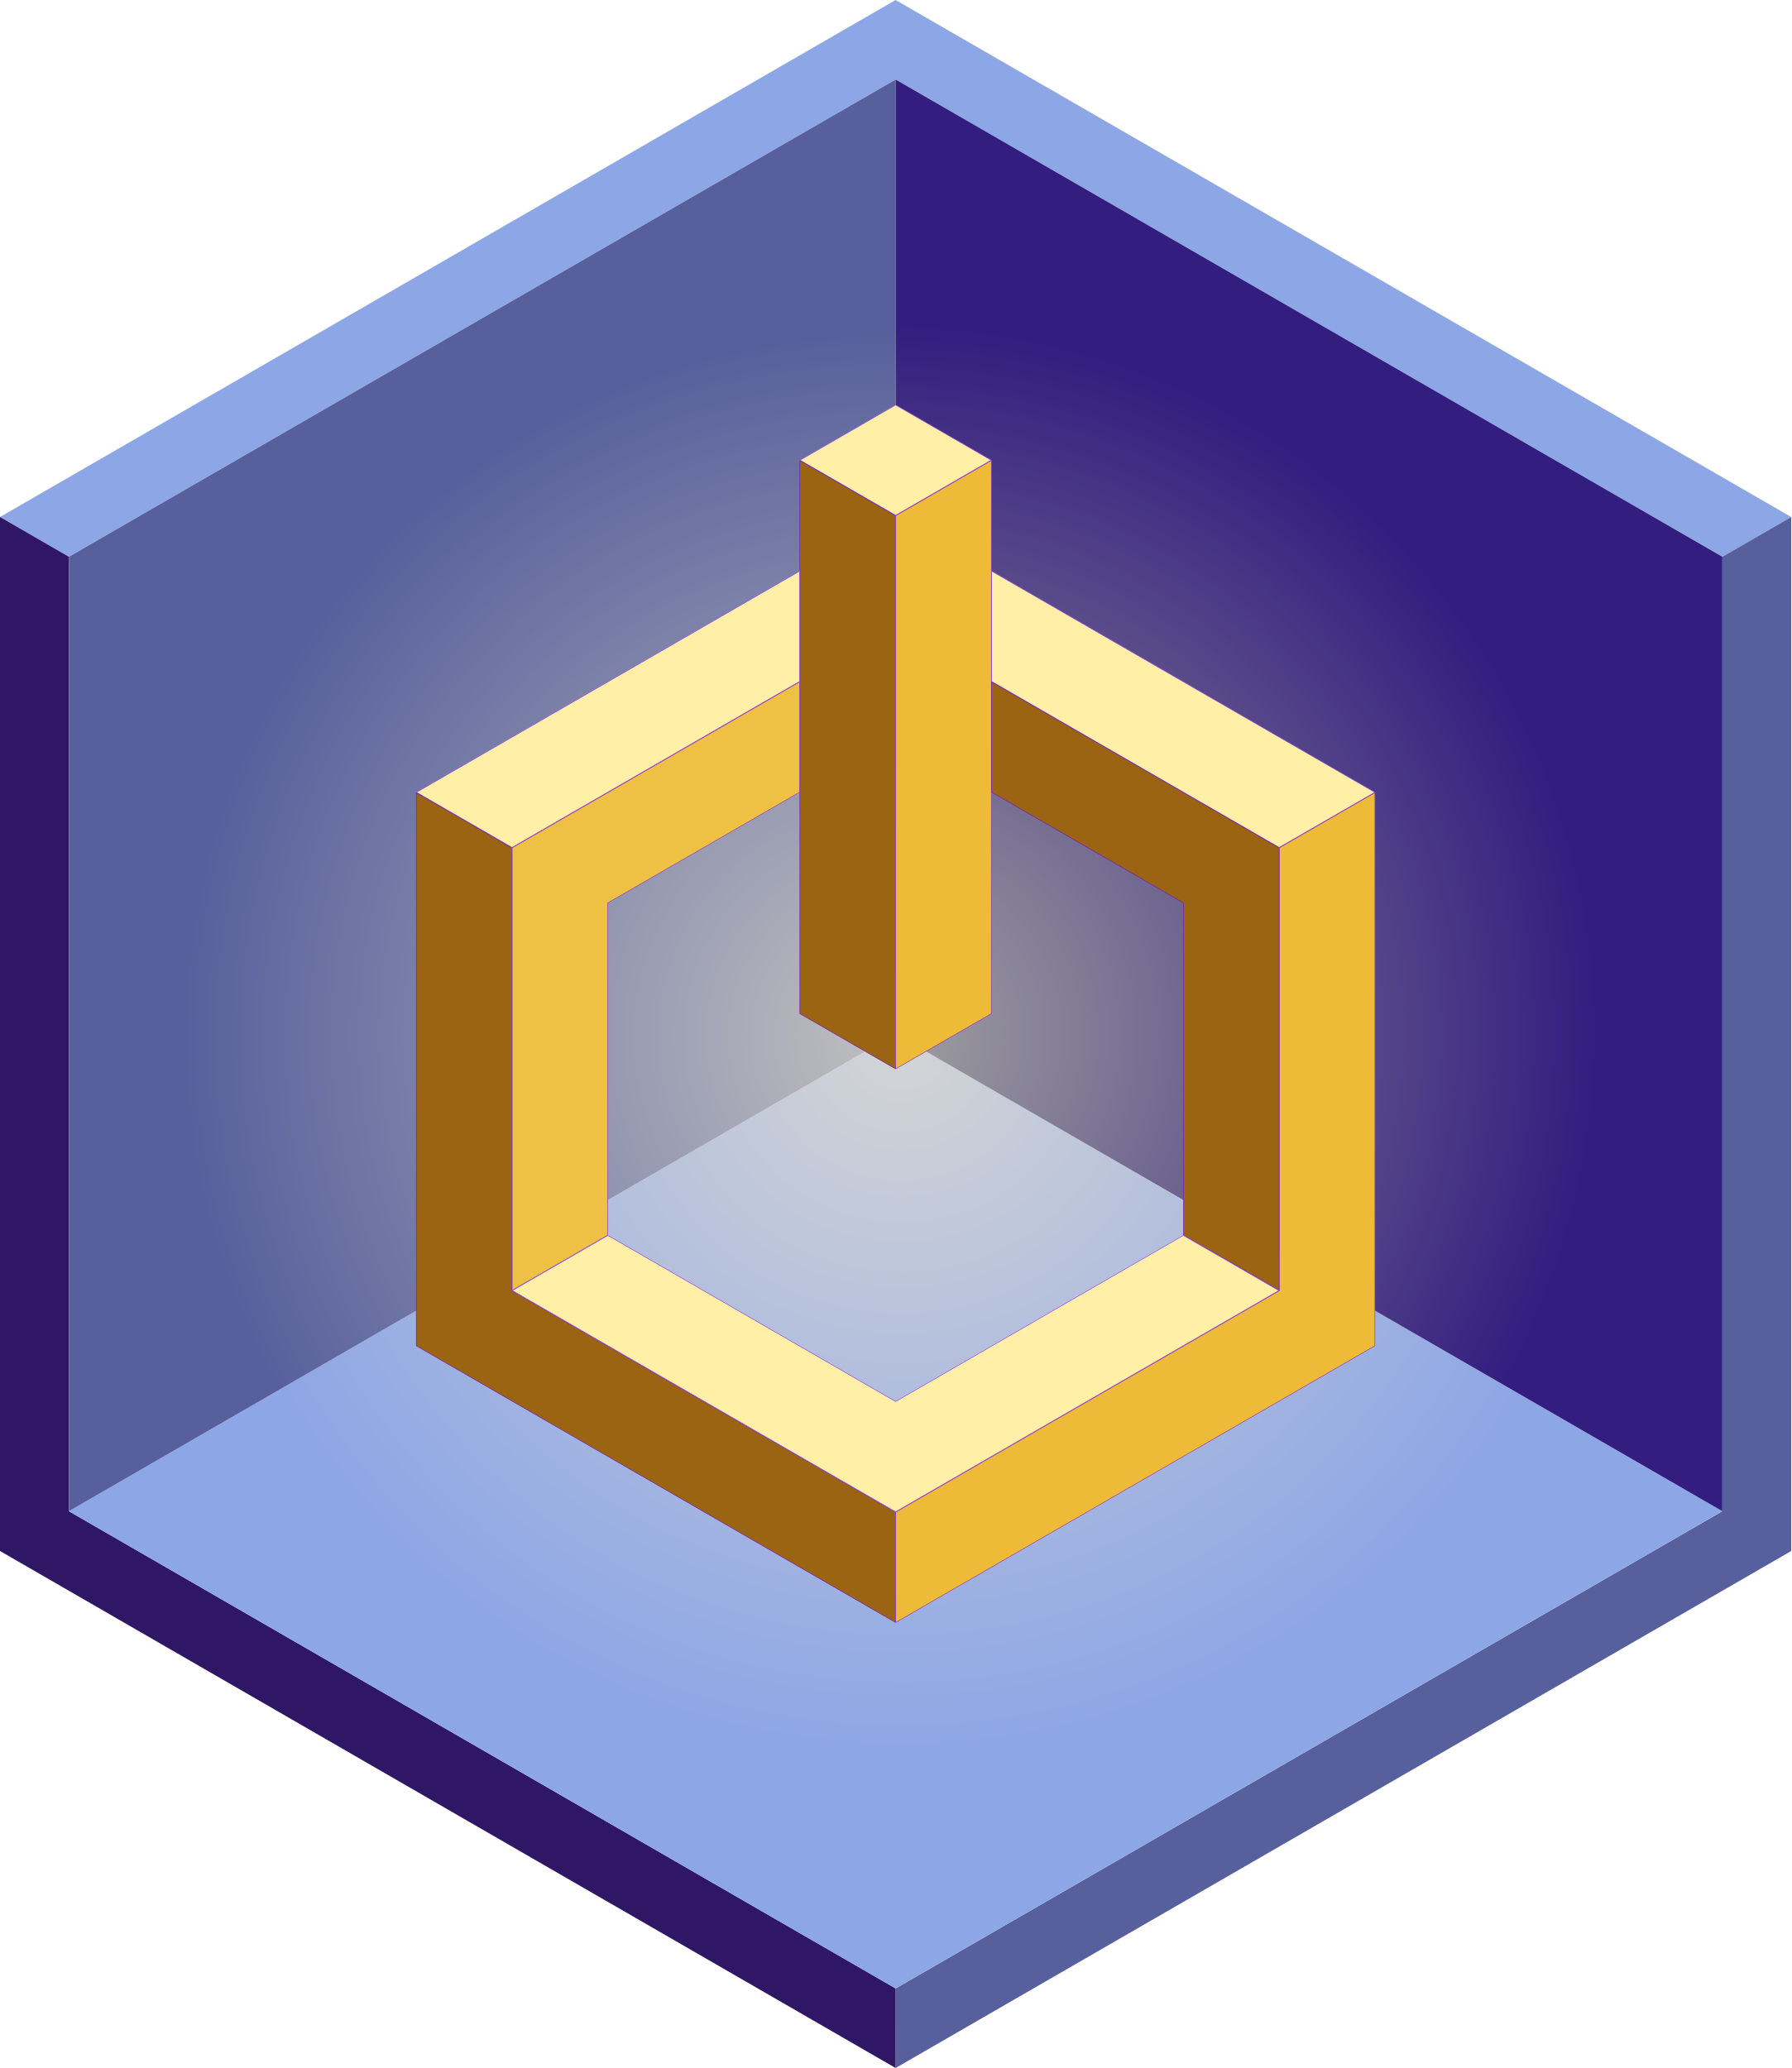
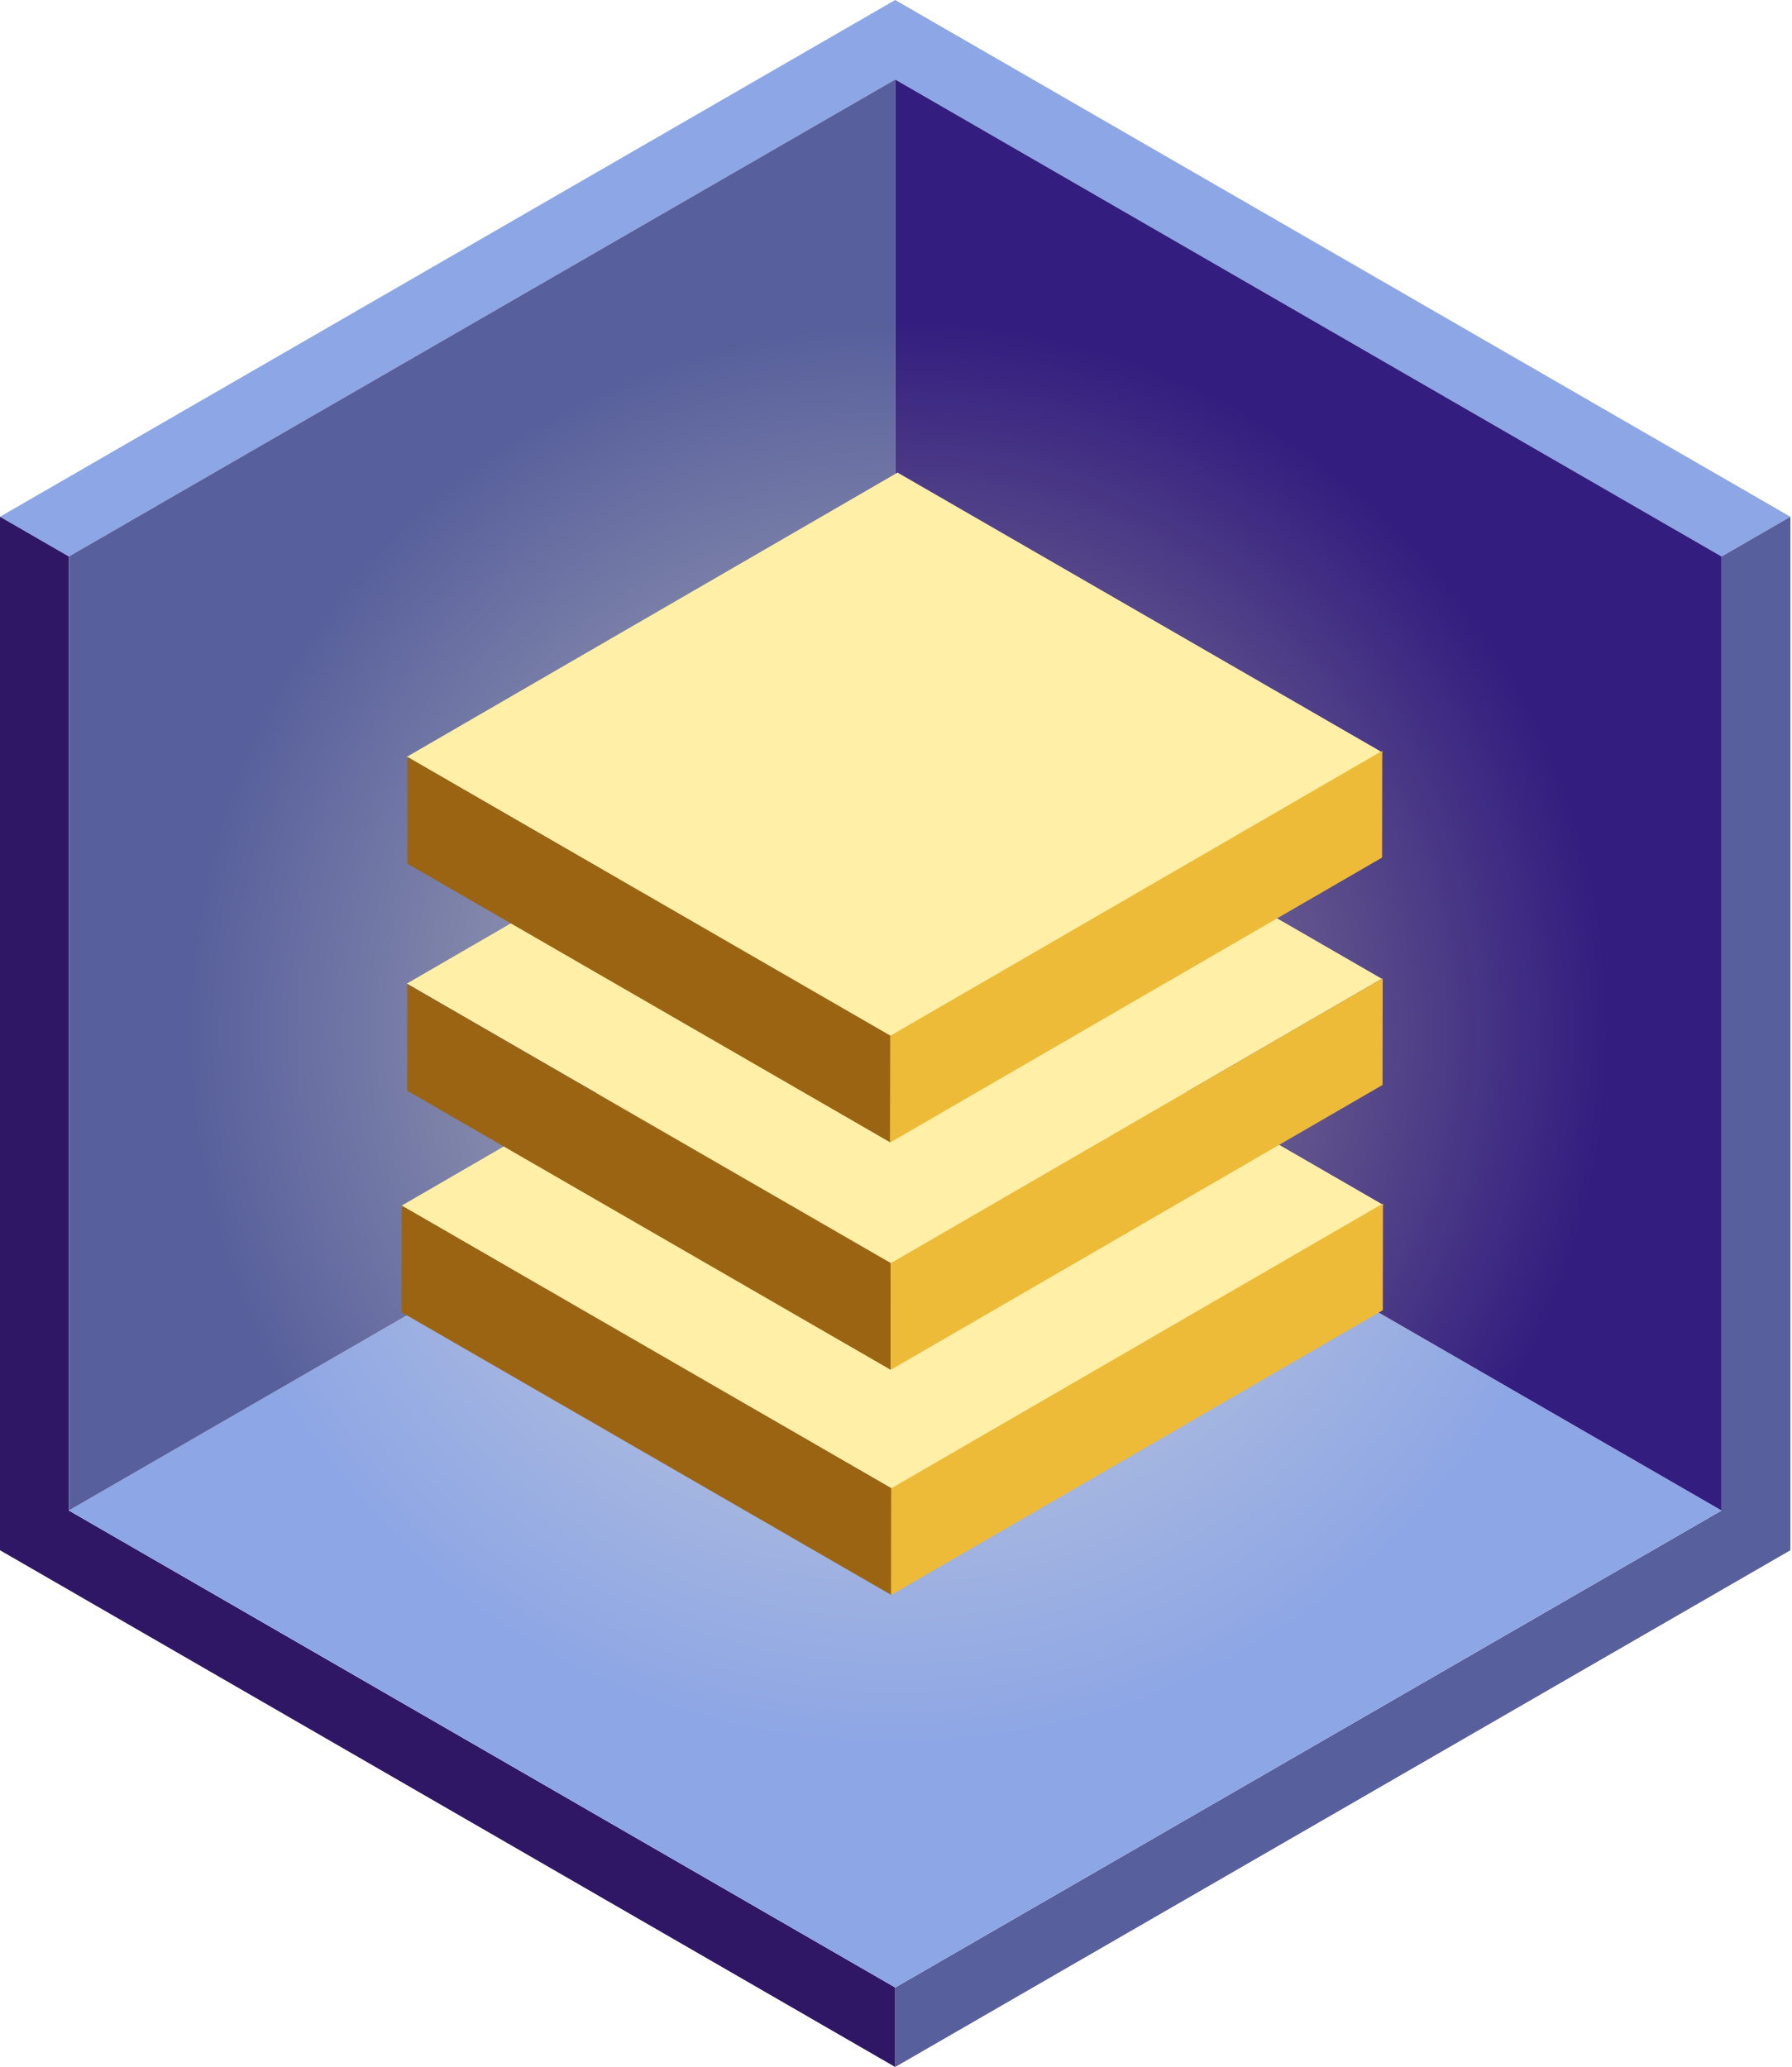
- <svg xmlns="http://www.w3.org/2000/svg" viewBox="0 0 886.81 1024">
+ <svg xmlns="http://www.w3.org/2000/svg" width="100%" height="100%" viewBox="0 0 1442 1664">
+   <g transform="matrix(1.84785,0,0,1.53745,1624.05,1304.28)">
+     <g>
+       <g>
+         <g transform="matrix(0.54117,0,0,0.650427,-2648.58,-1639.26)">
+           <path d="M3990.64,1216L3270.11,1632L3325.54,1664L3990.64,1280L4655.75,1664L4711.18,1632L3990.64,1216Z" style="fill:rgb(141,166,229);" />
+         </g>
+         <g transform="matrix(-0.270585,0.563286,-0.468667,-0.325214,1550.68,-1889.02)">
+           <path d="M3270.11,1632L3325.54,1664L3990.64,1280L4655.75,1664L4711.18,1632L3990.64,1216" style="fill:rgb(87,95,156);" />
+         </g>
+         <g transform="matrix(-0.270585,-0.563286,0.468667,-0.325214,-368.978,2606.73)">
+           <path d="M3325.54,1664L3990.64,1280L4655.75,1664L4711.18,1632L3990.64,1216L3270.11,1632" style="fill:rgb(47,23,101);" />
+         </g>
+         <g transform="matrix(0.54117,0,0,0.650427,-4977.37,-1410.31)">
+           <path d="M7628.8,2080L8293.9,1696L8959.01,2080L8293.9,2464L7628.8,2080Z" style="fill:url(#_Radial1);" />
+         </g>
+         <g transform="matrix(0.54117,0,0,0.650427,-4977.37,-1410.31)">
+           <path d="M8293.9,1696L7628.8,2080L7628.8,1312L8293.9,928" style="fill:url(#_Radial2);" />
+         </g>
+         <g transform="matrix(0.54117,0,0,0.650427,-4977.37,-1410.31)">
+           <path d="M8293.9,928L8959.01,1312L8959.01,2080L8293.9,1696L8293.9,928Z" style="fill:url(#_Radial3);" />
+         </g>
+       </g>
+     </g>
+   </g>
+   <g transform="matrix(3.4219,-1.98237,2.35141,1.35759,-1645.67,1589.01)">
+     <rect x="443.405" y="192" width="115.448" height="168.15" style="fill:rgb(255,239,167);" />
+   </g>
+   <g transform="matrix(3.4219,-1.98237,2.31765,1.3381,-1634.81,1413.91)">
+     <rect x="443.405" y="192" width="115.448" height="168.15" style="fill:rgb(255,239,167);" />
+   </g>
+   <g transform="matrix(3.4219,-1.98237,2.31765,1.3381,-1634.9,1231.39)">
+     <rect x="443.405" y="192" width="115.448" height="168.474" style="fill:rgb(255,239,167);" />
+   </g>
+   <g transform="matrix(2.05406,1.18591,-0.000762182,0.516663,-465.38,457.815)">
+     <rect x="384" y="110.851" width="192" height="166.277" style="fill:rgb(154,100,18);" />
+   </g>
+   <g transform="matrix(2.02724,1.17043,-0.000762182,0.516663,-450.55,285.416)">
+     <rect x="384" y="110.851" width="192" height="166.277" style="fill:rgb(154,100,18);" />
+   </g>
+   <g transform="matrix(2.02471,1.16896,-0.000762182,0.516663,-449.436,103.178)">
+     <rect x="384" y="110.851" width="192" height="166.277" style="fill:rgb(154,100,18);" />
+   </g>
+   <g transform="matrix(2.06171,-1.19439,-0.000762182,0.516663,-469.793,1571.16)">
+     <rect x="576" y="609.682" width="192" height="166.277" style="fill:rgb(237,187,55);" />
+   </g>
+   <g transform="matrix(2.06171,-1.19439,-0.000762182,0.516663,-470.026,1389.82)">
+     <rect x="576" y="609.682" width="192" height="166.277" style="fill:rgb(237,187,55);" />
+   </g>
+   <g transform="matrix(2.06171,-1.19439,-0.000762182,0.516663,-470.372,1206.74)">
+     <rect x="576" y="609.682" width="192" height="166.277" style="fill:rgb(237,187,55);" />
+   </g>
  <defs>
-     <radialGradient id="Unbenannter_Verlauf_12" cx="-195.95" cy="1024.05" fx="-195.95" fy="1024.05" r="1.12" gradientTransform="translate(-322211.61 62252.64) rotate(90) scale(315.08 -315.08)" gradientUnits="userSpaceOnUse">
-       <stop offset="0" stop-color="#dedede" />
-       <stop offset="0" stop-color="#d4d5d5" />
-       <stop offset="1" stop-color="#8da6e5" />
+     <radialGradient id="_Radial1" cx="0" cy="0" r="1" gradientUnits="userSpaceOnUse" gradientTransform="matrix(8.18545e-12,576,-576,8.18545e-12,8293.9,1696)">
+       <stop offset="0" style="stop-color:rgb(222,222,222);stop-opacity:1" />
+       <stop offset="0" style="stop-color:rgb(212,213,213);stop-opacity:1" />
+       <stop offset="1" style="stop-color:rgb(141,166,229);stop-opacity:1" />
    </radialGradient>
-     <radialGradient id="Unbenannter_Verlauf_2" cx="-195.95" cy="1024.06" fx="-195.95" fy="1024.06" r="1.12" gradientTransform="translate(108303.04 -309787.04) rotate(-150) scale(315.08 -315.08)" gradientUnits="userSpaceOnUse">
-       <stop offset="0" stop-color="#bfbfbf" />
-       <stop offset="1" stop-color="#575f9c" />
+     <radialGradient id="_Radial2" cx="0" cy="0" r="1" gradientUnits="userSpaceOnUse" gradientTransform="matrix(-498.831,-288,288,-498.831,8293.9,1696)">
+       <stop offset="0" style="stop-color:rgb(191,191,191);stop-opacity:1" />
+       <stop offset="1" style="stop-color:rgb(87,95,156);stop-opacity:1" />
    </radialGradient>
-     <radialGradient id="Unbenannter_Verlauf_3" cx="-195.96" cy="1024.06" fx="-195.96" fy="1024.06" r="1.12" gradientTransform="translate(215240.7 249070.57) rotate(-30) scale(315.08 -315.08)" gradientUnits="userSpaceOnUse">
-       <stop offset="0" stop-color="#9f9f9f" />
-       <stop offset="1" stop-color="#331d7f" />
+     <radialGradient id="_Radial3" cx="0" cy="0" r="1" gradientUnits="userSpaceOnUse" gradientTransform="matrix(498.831,-288,288,498.831,8293.9,1696)">
+       <stop offset="0" style="stop-color:rgb(159,159,159);stop-opacity:1" />
+       <stop offset="1" style="stop-color:rgb(51,29,127);stop-opacity:1" />
    </radialGradient>
  </defs>
-   <g>
-     <path d="M443.4,0L0,256l34.11,19.69L443.4,39.38l409.3,236.31,34.11-19.69L443.4,0Z" fill="#8da6e5" fill-rule="evenodd" />
-     <path d="M886.81,256l-34.11,19.69v472.61s-409.29,236.31-409.29,236.31v39.39s443.4-256,443.4-256" fill="#575f9c" fill-rule="evenodd" />
-     <path d="M443.41,984.61L34.12,748.31V275.7S0,256,0,256V768s443.4,256,443.4,256" fill="#2f1765" fill-rule="evenodd" />
-     <path d="M34.12,748.3l409.29-236.31,409.3,236.31-409.3,236.31L34.12,748.3Z" fill="url(#Unbenannter_Verlauf_12)" fill-rule="evenodd" />
-     <path d="M443.41,512L34.12,748.3V275.69L443.41,39.38" fill="url(#Unbenannter_Verlauf_2)" fill-rule="evenodd" />
-     <path d="M443.41,39.38l409.3,236.31v472.61l-409.3-236.31V39.38Z" fill="url(#Unbenannter_Verlauf_3)" fill-rule="evenodd" />
-   </g>
-   <g>
-     <g>
-       <path d="M443.4,200.45l-47.48,27.41,47.48,27.41,47.48-27.41-47.48-27.41Z" fill="#ffefa7" fill-rule="evenodd" />
-       <path d="M443.4,200.45l47.48,27.41-47.48,27.41-47.48-27.41,47.48-27.41Zm0,.23l-47.08,27.18,47.08,27.18,47.06-27.18-47.06-27.18Z" fill="#6d00ff" fill-rule="evenodd" />
-     </g>
-     <g>
-       <path d="M395.92,227.86V501.98l47.48,27.41V255.27l-47.48-27.41Z" fill="#9a6412" fill-rule="evenodd" />
-       <path d="M395.92,227.86l47.48,27.41v274.12l-47.48-27.41V227.86Zm.2,.35V501.87l47.08,27.18V255.39l-47.08-27.18Z" fill="#6d00ff" fill-rule="evenodd" />
-     </g>
-     <g>
-       <path d="M490.89,227.86V501.98l-47.48,27.41V255.27l47.48-27.41Z" fill="#edbb37" fill-rule="evenodd" />
-       <path d="M490.89,227.86V501.98l-47.48,27.41V255.27l47.48-27.41Zm-.21,.35l-47.07,27.18v273.66l47.07-27.18V228.21Z" fill="#6d00ff" fill-rule="evenodd" />
-     </g>
-     <g>
-       <path d="M395.92,282.68l-189.92,109.65,47.48,27.41,142.44-82.24v-54.82Z" fill="#ffefa7" fill-rule="evenodd" />
-       <path d="M395.92,282.68v54.82l-142.44,82.24-47.48-27.41,189.92-109.65Zm-.2,.35l-189.32,109.3,47.08,27.18,142.24-82.12v-54.36Z" fill="#6d00ff" fill-rule="evenodd" />
-     </g>
-     <g>
-       <path d="M490.89,282.68l189.92,109.65-47.5,27.41-142.42-82.24v-54.82Z" fill="#ffefa7" fill-rule="evenodd" />
-       <path d="M490.89,282.68l189.92,109.65-47.5,27.41-142.42-82.24v-54.82Zm.21,.35v54.36l142.2,82.12,47.12-27.18-189.32-109.3Z" fill="#6d00ff" fill-rule="evenodd" />
-     </g>
-     <g>
-       <path d="M206,392.33l47.48,27.41v219.3l189.92,109.65v54.82l-237.4-137.06V392.33Z" fill="#9a6412" fill-rule="evenodd" />
-       <path d="M206,392.33l47.48,27.41v219.3l189.92,109.65v54.82l-237.4-137.06V392.33Zm.2,.35v273.66l237,136.83v-54.36l-189.92-109.65v-219.3l-47.08-27.18Z" fill="#6d00ff" fill-rule="evenodd" />
-     </g>
-     <g>
-       <path d="M490.89,337.51l142.42,82.24v219.3l-47.46-27.41v-164.47l-94.96-54.82v-54.82Z" fill="#9a6412" fill-rule="evenodd" />
-       <path d="M490.89,337.51l142.42,82.24v219.3l-47.46-27.41v-164.47l-94.96-54.82v-54.82Zm.21,.35v54.36l94.96,54.82v164.47l47.07,27.18v-218.83l-142.03-82.01Z" fill="#6d00ff" fill-rule="evenodd" />
-     </g>
-     <g>
-       <path d="M395.92,337.51v54.82l-94.96,54.82v164.47l-47.48,27.41v-219.3l142.44-82.24Z" fill="#eec044" fill-rule="evenodd" />
-       <path d="M395.92,337.51v54.82l-94.96,54.82v164.47l-47.48,27.41v-219.3l142.44-82.24Zm-.2,.35l-142.04,82.01v218.83l47.08-27.18v-164.47l94.96-54.82v-54.36Z" fill="#6d00ff" fill-rule="evenodd" />
-     </g>
-     <g>
-       <path d="M300.97,611.63l142.44,82.24,142.44-82.24,47.46,27.41-189.9,109.65-189.92-109.65,47.48-27.41Z" fill="#ffefa7" fill-rule="evenodd" />
-       <path d="M300.97,611.63l142.44,82.24,142.44-82.24,47.46,27.41-189.9,109.65-189.92-109.65,47.48-27.41Zm0,.23l-47.08,27.18,189.51,109.42,189.51-109.42-47.07-27.18-142.44,82.24-142.44-82.24Z" fill="#6d00ff" fill-rule="evenodd" />
-     </g>
-     <g>
-       <path d="M680.8,392.33v274.12l-237.4,137.06v-54.82l189.9-109.65v-219.3l47.5-27.41Z" fill="#edbb37" fill-rule="evenodd" />
-       <path d="M680.8,392.33v274.12l-237.4,137.06v-54.82l189.9-109.65v-219.3l47.5-27.41Zm-.21,.35l-47.07,27.18v219.3l-189.91,109.65v54.36l236.99-136.83V392.68Z" fill="#6d00ff" fill-rule="evenodd" />
-     </g>
-   </g>
</svg>
